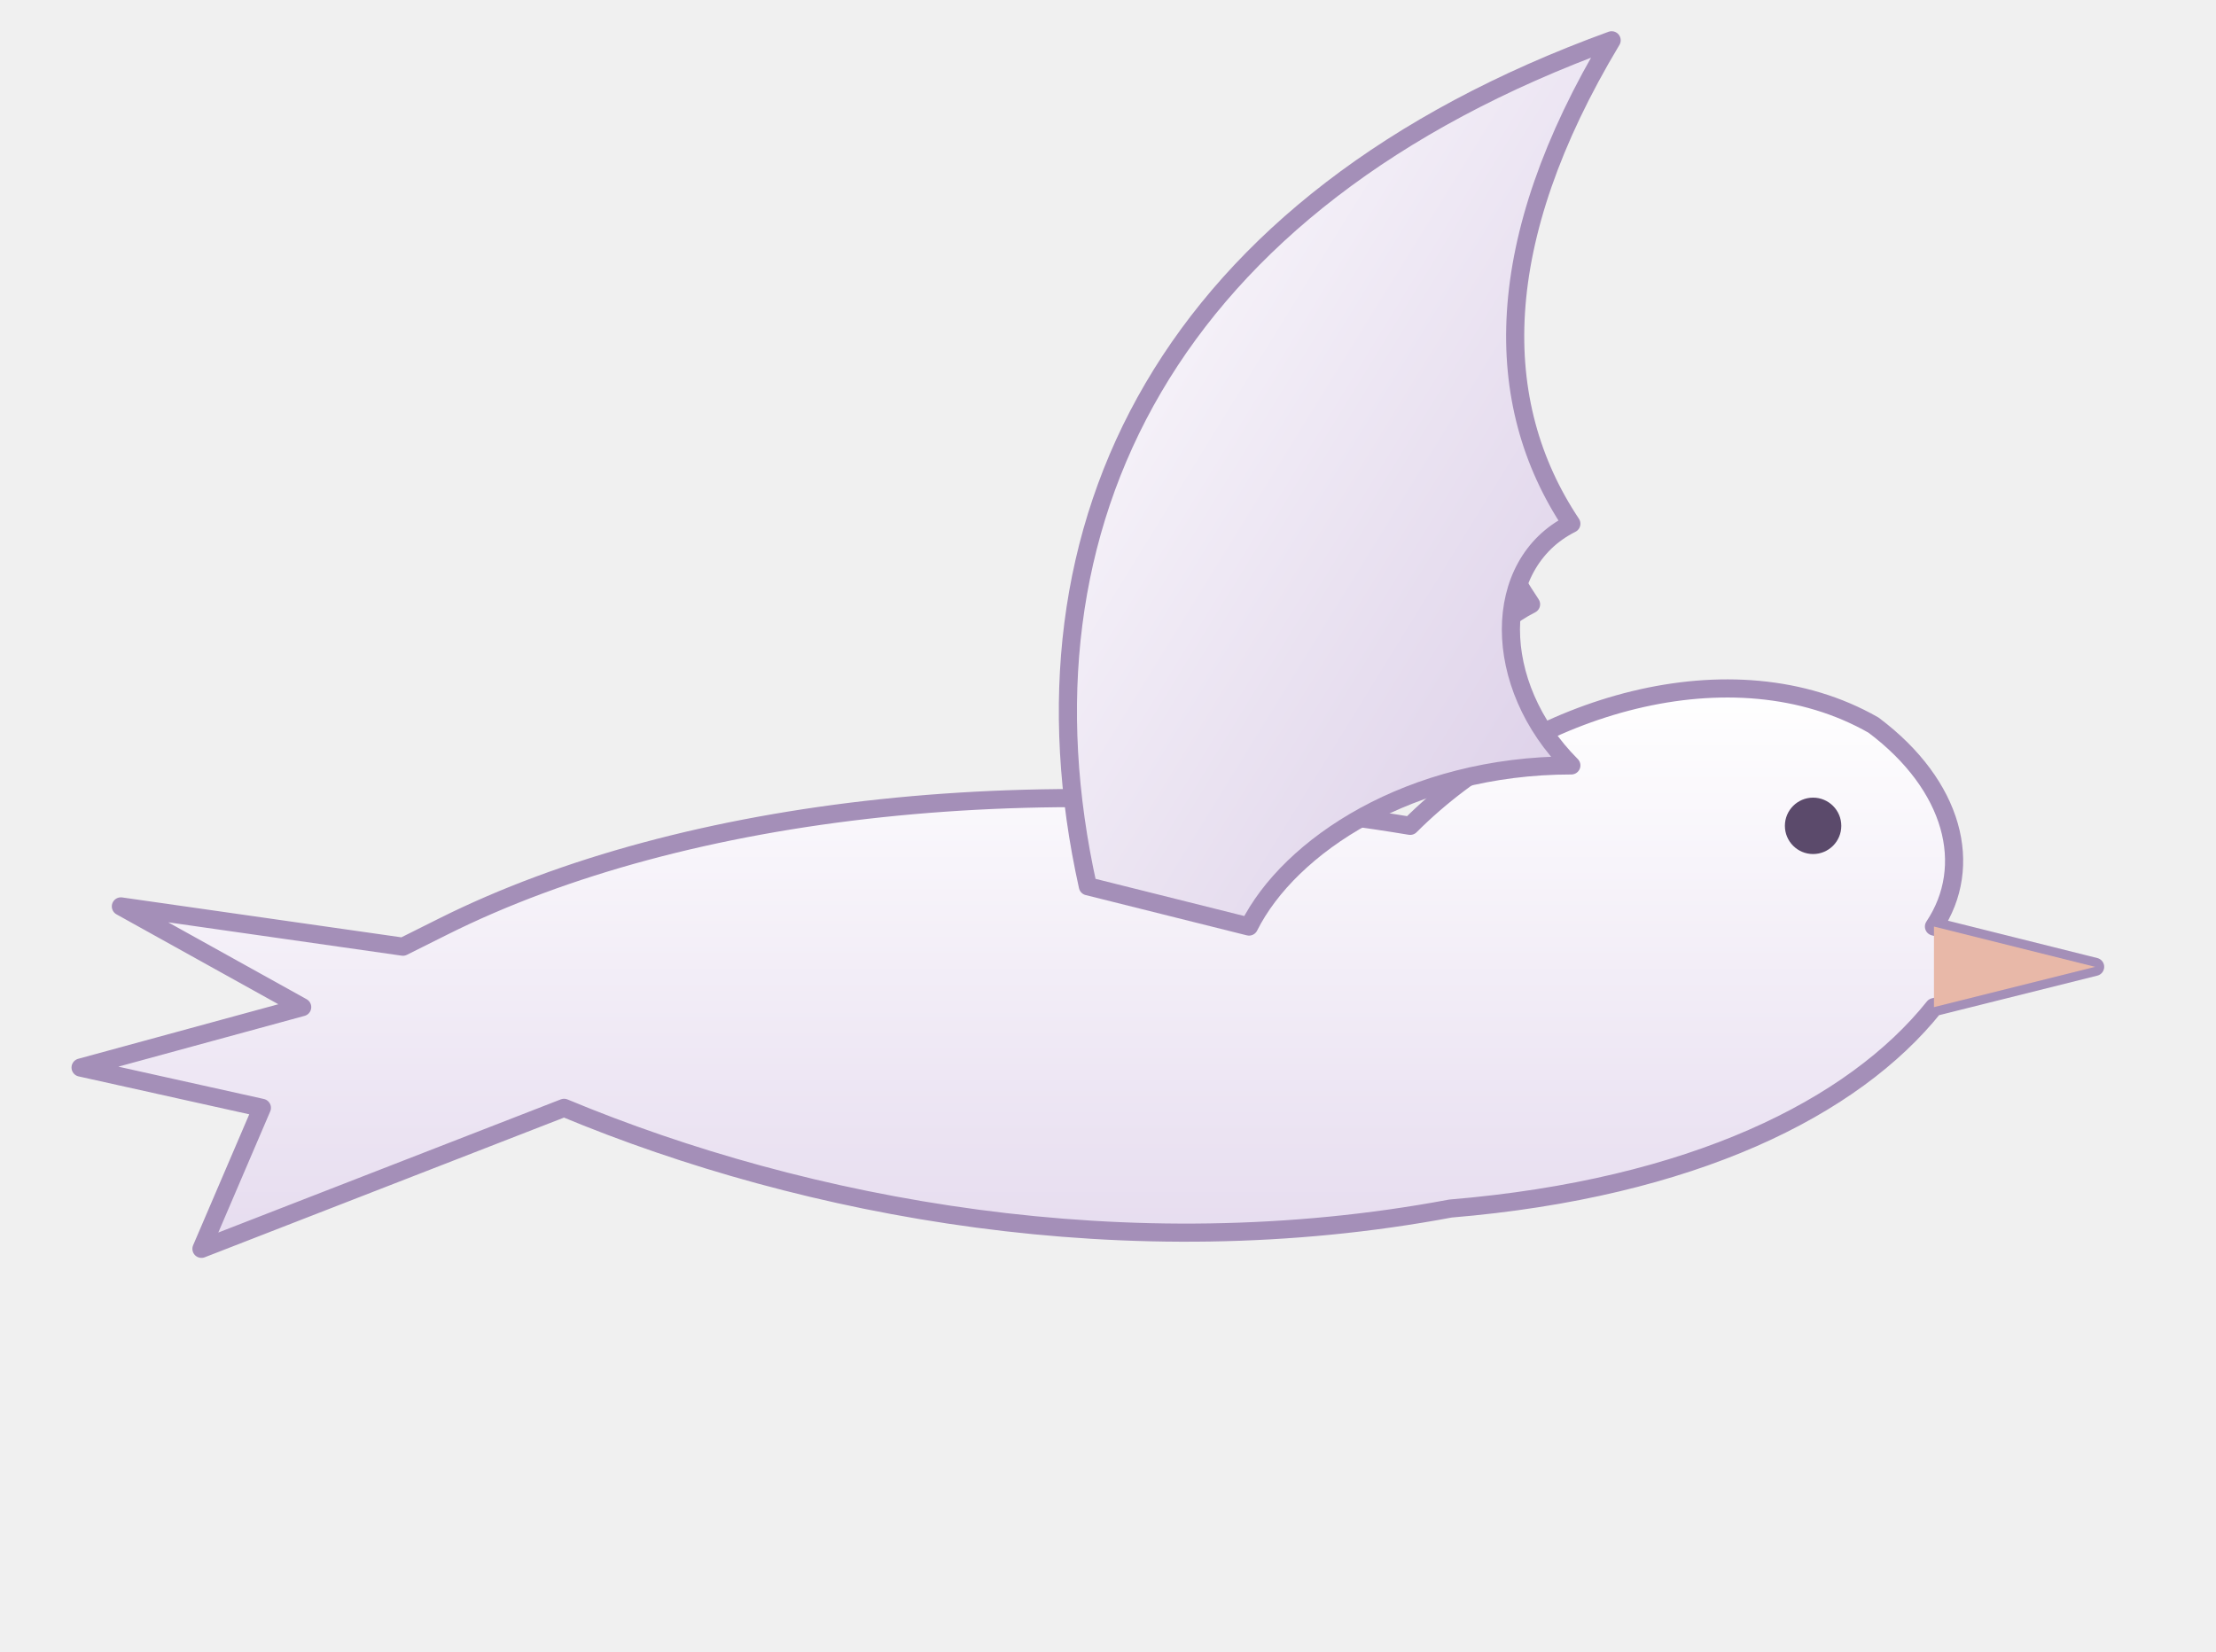
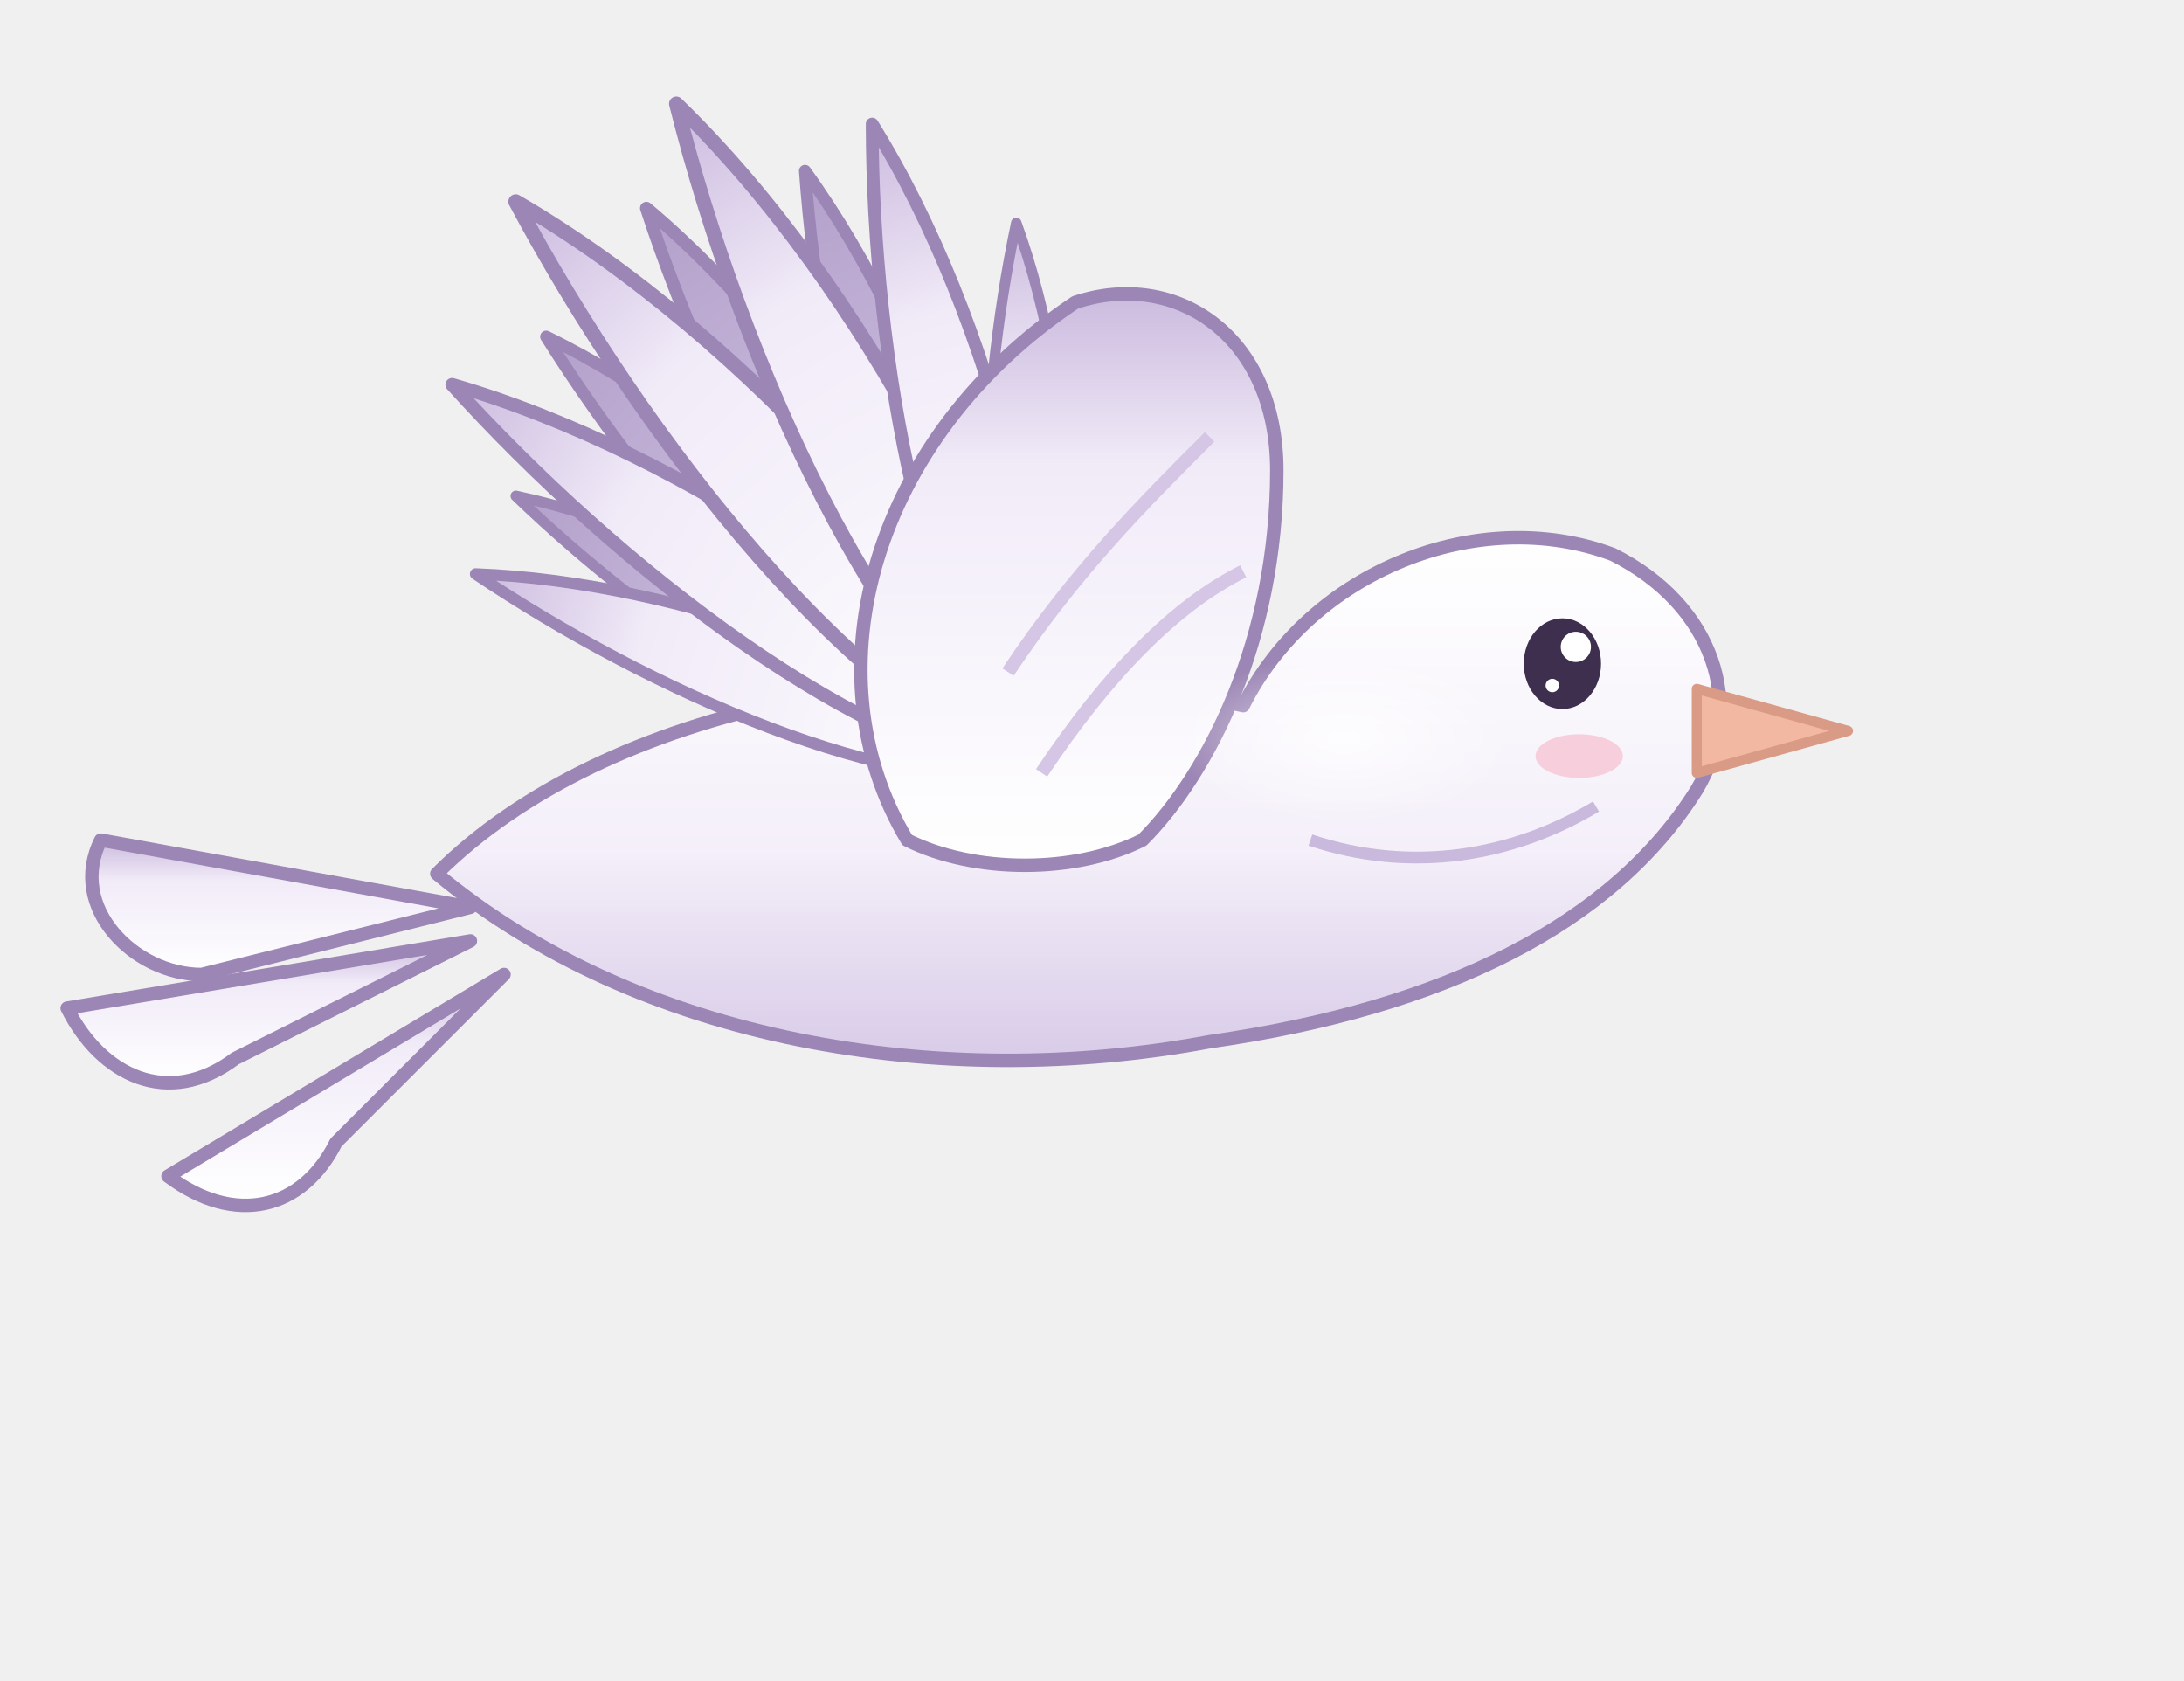
- <svg xmlns="http://www.w3.org/2000/svg" viewBox="0 0 110 82">
+ <svg xmlns="http://www.w3.org/2000/svg" viewBox="0 0 130 100">
  <defs>
-     <linearGradient id="b" x1="0" y1="0" x2="0" y2="1">
+     <linearGradient id="body" x1="0" y1="0" x2="0" y2="1">
      <stop offset="0" stop-color="#ffffff" />
-       <stop offset="1" stop-color="#e6dcef" />
+       <stop offset=".6" stop-color="#f4eff9" />
+       <stop offset="1" stop-color="#d8cbe8" />
    </linearGradient>
-     <linearGradient id="w" x1="0" y1="0" x2="1" y2="1">
+     <linearGradient id="feat" x1="0" y1="1" x2="0" y2="0">
      <stop offset="0" stop-color="#ffffff" />
-       <stop offset="1" stop-color="#d9cbe6" />
+       <stop offset=".7" stop-color="#f1ebf8" />
+       <stop offset="1" stop-color="#cbbade" />
    </linearGradient>
+     <linearGradient id="featB" x1="0" y1="1" x2="0" y2="0">
+       <stop offset="0" stop-color="#e3d8ef" />
+       <stop offset="1" stop-color="#b3a0cb" />
+     </linearGradient>
+     <radialGradient id="glow" cx=".5" cy=".5" r=".5">
+       <stop offset="0" stop-color="#fff" stop-opacity=".9" />
+       <stop offset="1" stop-color="#fff" stop-opacity="0" />
+     </radialGradient>
+     <path id="f" d="M0 0C4-9 5-28 1-42C-3-28-5-9 0 0Z" />
  </defs>
-   <g stroke="#a48fb8" stroke-width=".9" stroke-linejoin="round" stroke-linecap="round">
-     <path fill="#d4c4e2" d="M58 44C54 30 58 16 72 6C70 16 72 24 76 30C72 32 70 38 66 44Z">
-       <animate attributeName="d" dur=".9s" repeatCount="indefinite" calcMode="spline" keySplines=".45 0 .55 1;.45 0 .55 1" values="M58 44C54 30 58 16 72 6C70 16 72 24 76 30C72 32 70 38 66 44Z;M58 44C54 52 56 62 66 72C66 62 68 56 72 52C70 50 68 48 66 44Z;M58 44C54 30 58 16 72 6C70 16 72 24 76 30C72 32 70 38 66 44Z" />
-     </path>
-     <path fill="url(#b)" d="M22 46C34 40 52 38 70 41C76 35 86 32 93 36C97 39 98 43 96 46L104 48L96 50C92 55 84 59 72 60C56 63 40 60 28 55L10 62L13 55L4 53L15 50L6 45L20 47Z" />
-     <path fill="url(#w)" d="M54 44C50 26 58 10 80 2C74 12 74 20 78 26C74 28 74 34 78 38C70 38 64 42 62 46Z">
-       <animate attributeName="d" dur=".9s" repeatCount="indefinite" calcMode="spline" keySplines=".45 0 .55 1;.45 0 .55 1" values="M54 44C50 26 58 10 80 2C74 12 74 20 78 26C74 28 74 34 78 38C70 38 64 42 62 46Z;M54 46C50 60 56 72 74 80C70 72 70 66 74 60C70 58 70 54 74 50C68 50 64 48 62 46Z;M54 44C50 26 58 10 80 2C74 12 74 20 78 26C74 28 74 34 78 38C70 38 64 42 62 46Z" />
-     </path>
+   <g stroke="#9c86b5" stroke-width=".8" stroke-linejoin="round">
+     <animateTransform attributeName="transform" type="translate" values="0 0;0 2.5;0 0" dur=".8s" repeatCount="indefinite" calcMode="spline" keySplines=".45 0 .55 1;.45 0 .55 1" />
+     <g transform="translate(60 46)">
+       <g fill="url(#featB)">
+         <animateTransform attributeName="transform" type="scale" values="1 1;1 -.5;1 1" dur=".8s" begin="-.12s" repeatCount="indefinite" calcMode="spline" keySplines=".4 0 .6 1;.4 0 .6 1" />
+         <use href="#f" transform="rotate(-62) scale(.8)" />
+         <use href="#f" transform="rotate(-48) scale(.9)" />
+         <use href="#f" transform="rotate(-34) scale(.95)" />
+         <use href="#f" transform="rotate(-20) scale(.9)" />
+         <path d="M-2 2C-6-10-2-22 10-26C14-16 12-6 6 2Z" />
+       </g>
+     </g>
+     <g fill="url(#feat)">
+       <path d="M28 54L6 50C4 54 8 58 12 58Z" />
+       <path d="M28 56L4 60C6 64 10 66 14 63Z" />
+       <path d="M30 58L10 70C14 73 18 72 20 68Z" />
+     </g>
+     <path fill="url(#body)" d="M26 52C36 42 56 38 74 42C78 34 88 30 96 33C102 36 104 42 101 47C96 55 86 60 72 62C56 65 38 62 26 52Z" />
+     <path fill="none" stroke="#c9b9dc" stroke-width=".7" d="M78 50C84 52 90 51 95 48" />
+     <g transform="translate(62 46)">
+       <g fill="url(#feat)">
+         <animateTransform attributeName="transform" type="scale" values="1 1;1 -.55;1 1" dur=".8s" repeatCount="indefinite" calcMode="spline" keySplines=".4 0 .6 1;.4 0 .6 1" />
+         <use href="#f" transform="rotate(-72) scale(.85)" />
+         <use href="#f" transform="rotate(-58) scale(1)" />
+         <use href="#f" transform="rotate(-44) scale(1.1)" />
+         <use href="#f" transform="rotate(-30) scale(1.08)" />
+         <use href="#f" transform="rotate(-16) scale(.95)" />
+         <use href="#f" transform="rotate(-4) scale(.78)" />
+         <path d="M-8 4C-14-6-10-20 2-28C8-30 14-26 14-18C14-8 10 0 6 4C2 6-4 6-8 4Z" />
+         <path fill="none" stroke="#d4c6e4" d="M-2-6C2-12 6-16 10-20M0 0C4-6 8-10 12-12" />
+       </g>
+     </g>
  </g>
-   <circle cx="90" cy="41" r="1.4" fill="#5b4a6b" />
-   <path d="M96 46L104 48L96 50Z" fill="#e8b8a8" />
+   <g>
+     <animateTransform attributeName="transform" type="translate" values="0 0;0 2.5;0 0" dur=".8s" repeatCount="indefinite" calcMode="spline" keySplines=".45 0 .55 1;.45 0 .55 1" />
+     <path d="M101 41L110 43.5L101 46Z" fill="#f2b8a2" stroke="#d99a86" stroke-width=".6" stroke-linejoin="round" />
+     <ellipse cx="93" cy="39.5" rx="2.3" ry="2.7" fill="#3d2f4d" />
+     <circle cx="93.8" cy="38.5" r=".9" fill="#fff" />
+     <circle cx="92.4" cy="40.8" r=".4" fill="#fff" />
+     <ellipse cx="94" cy="45" rx="2.6" ry="1.3" fill="#f6b6c8" opacity=".6" />
+     <ellipse cx="80" cy="44" rx="10" ry="5" fill="url(#glow)" opacity=".8" />
+   </g>
</svg>
